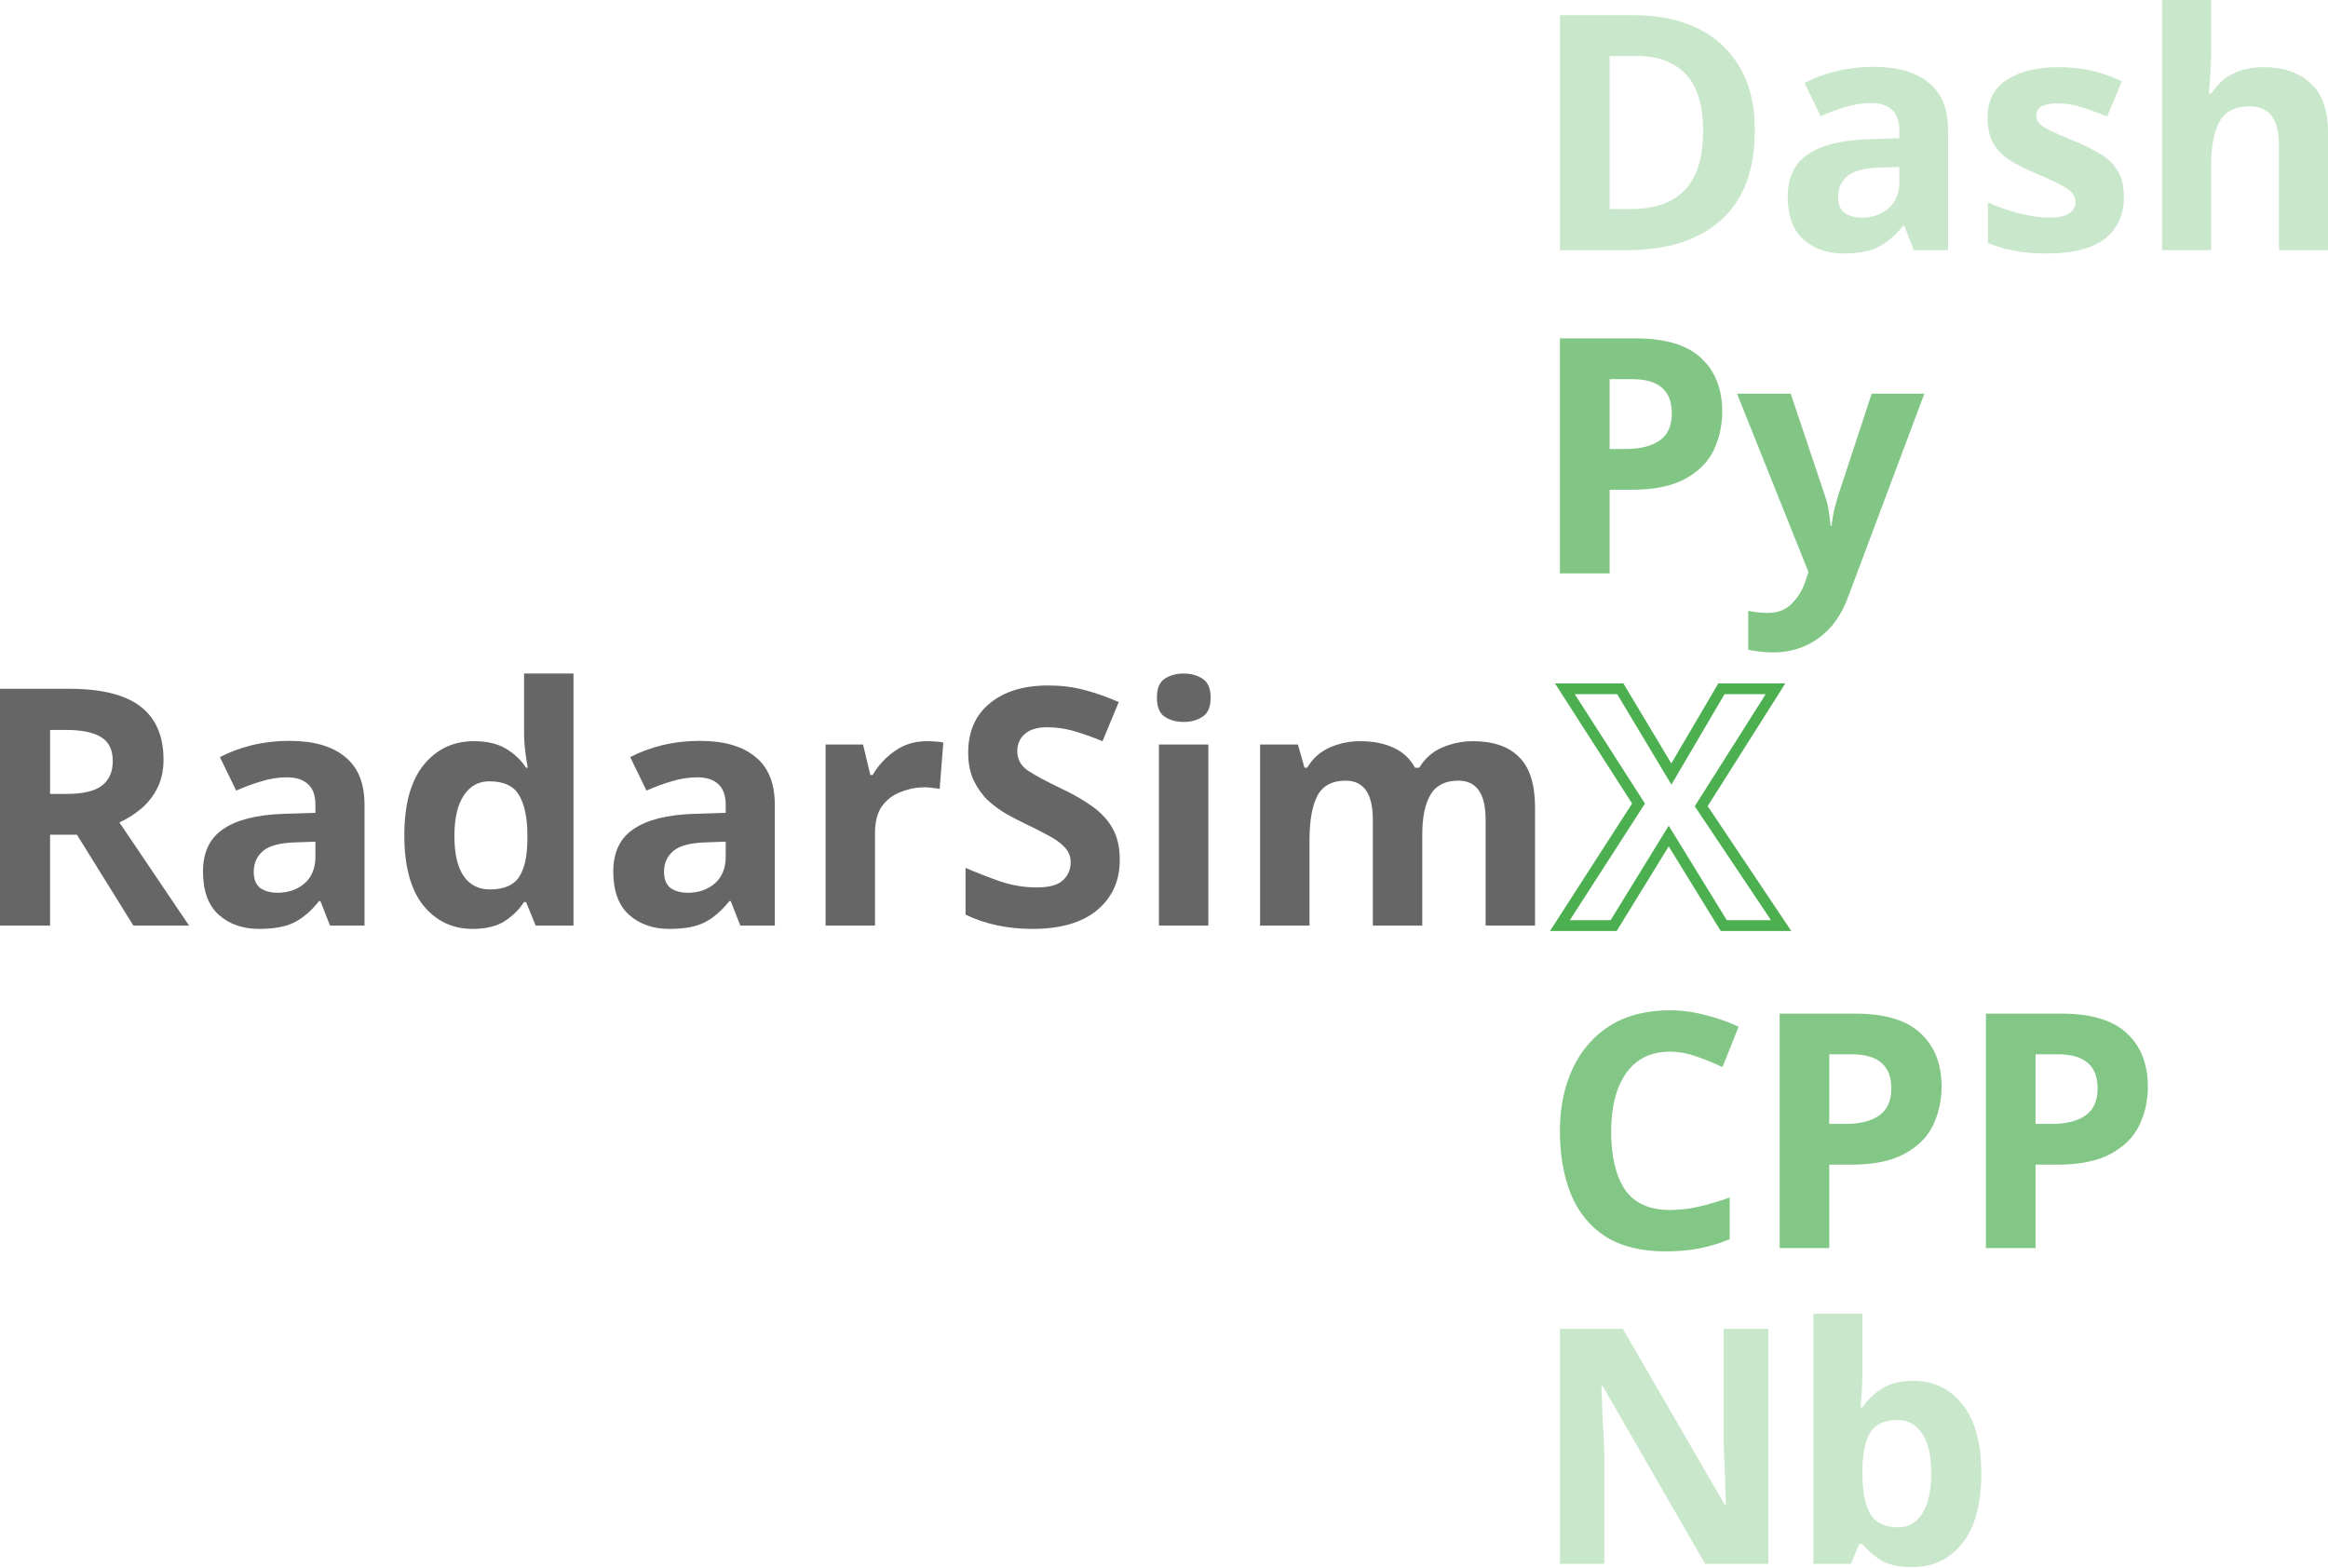
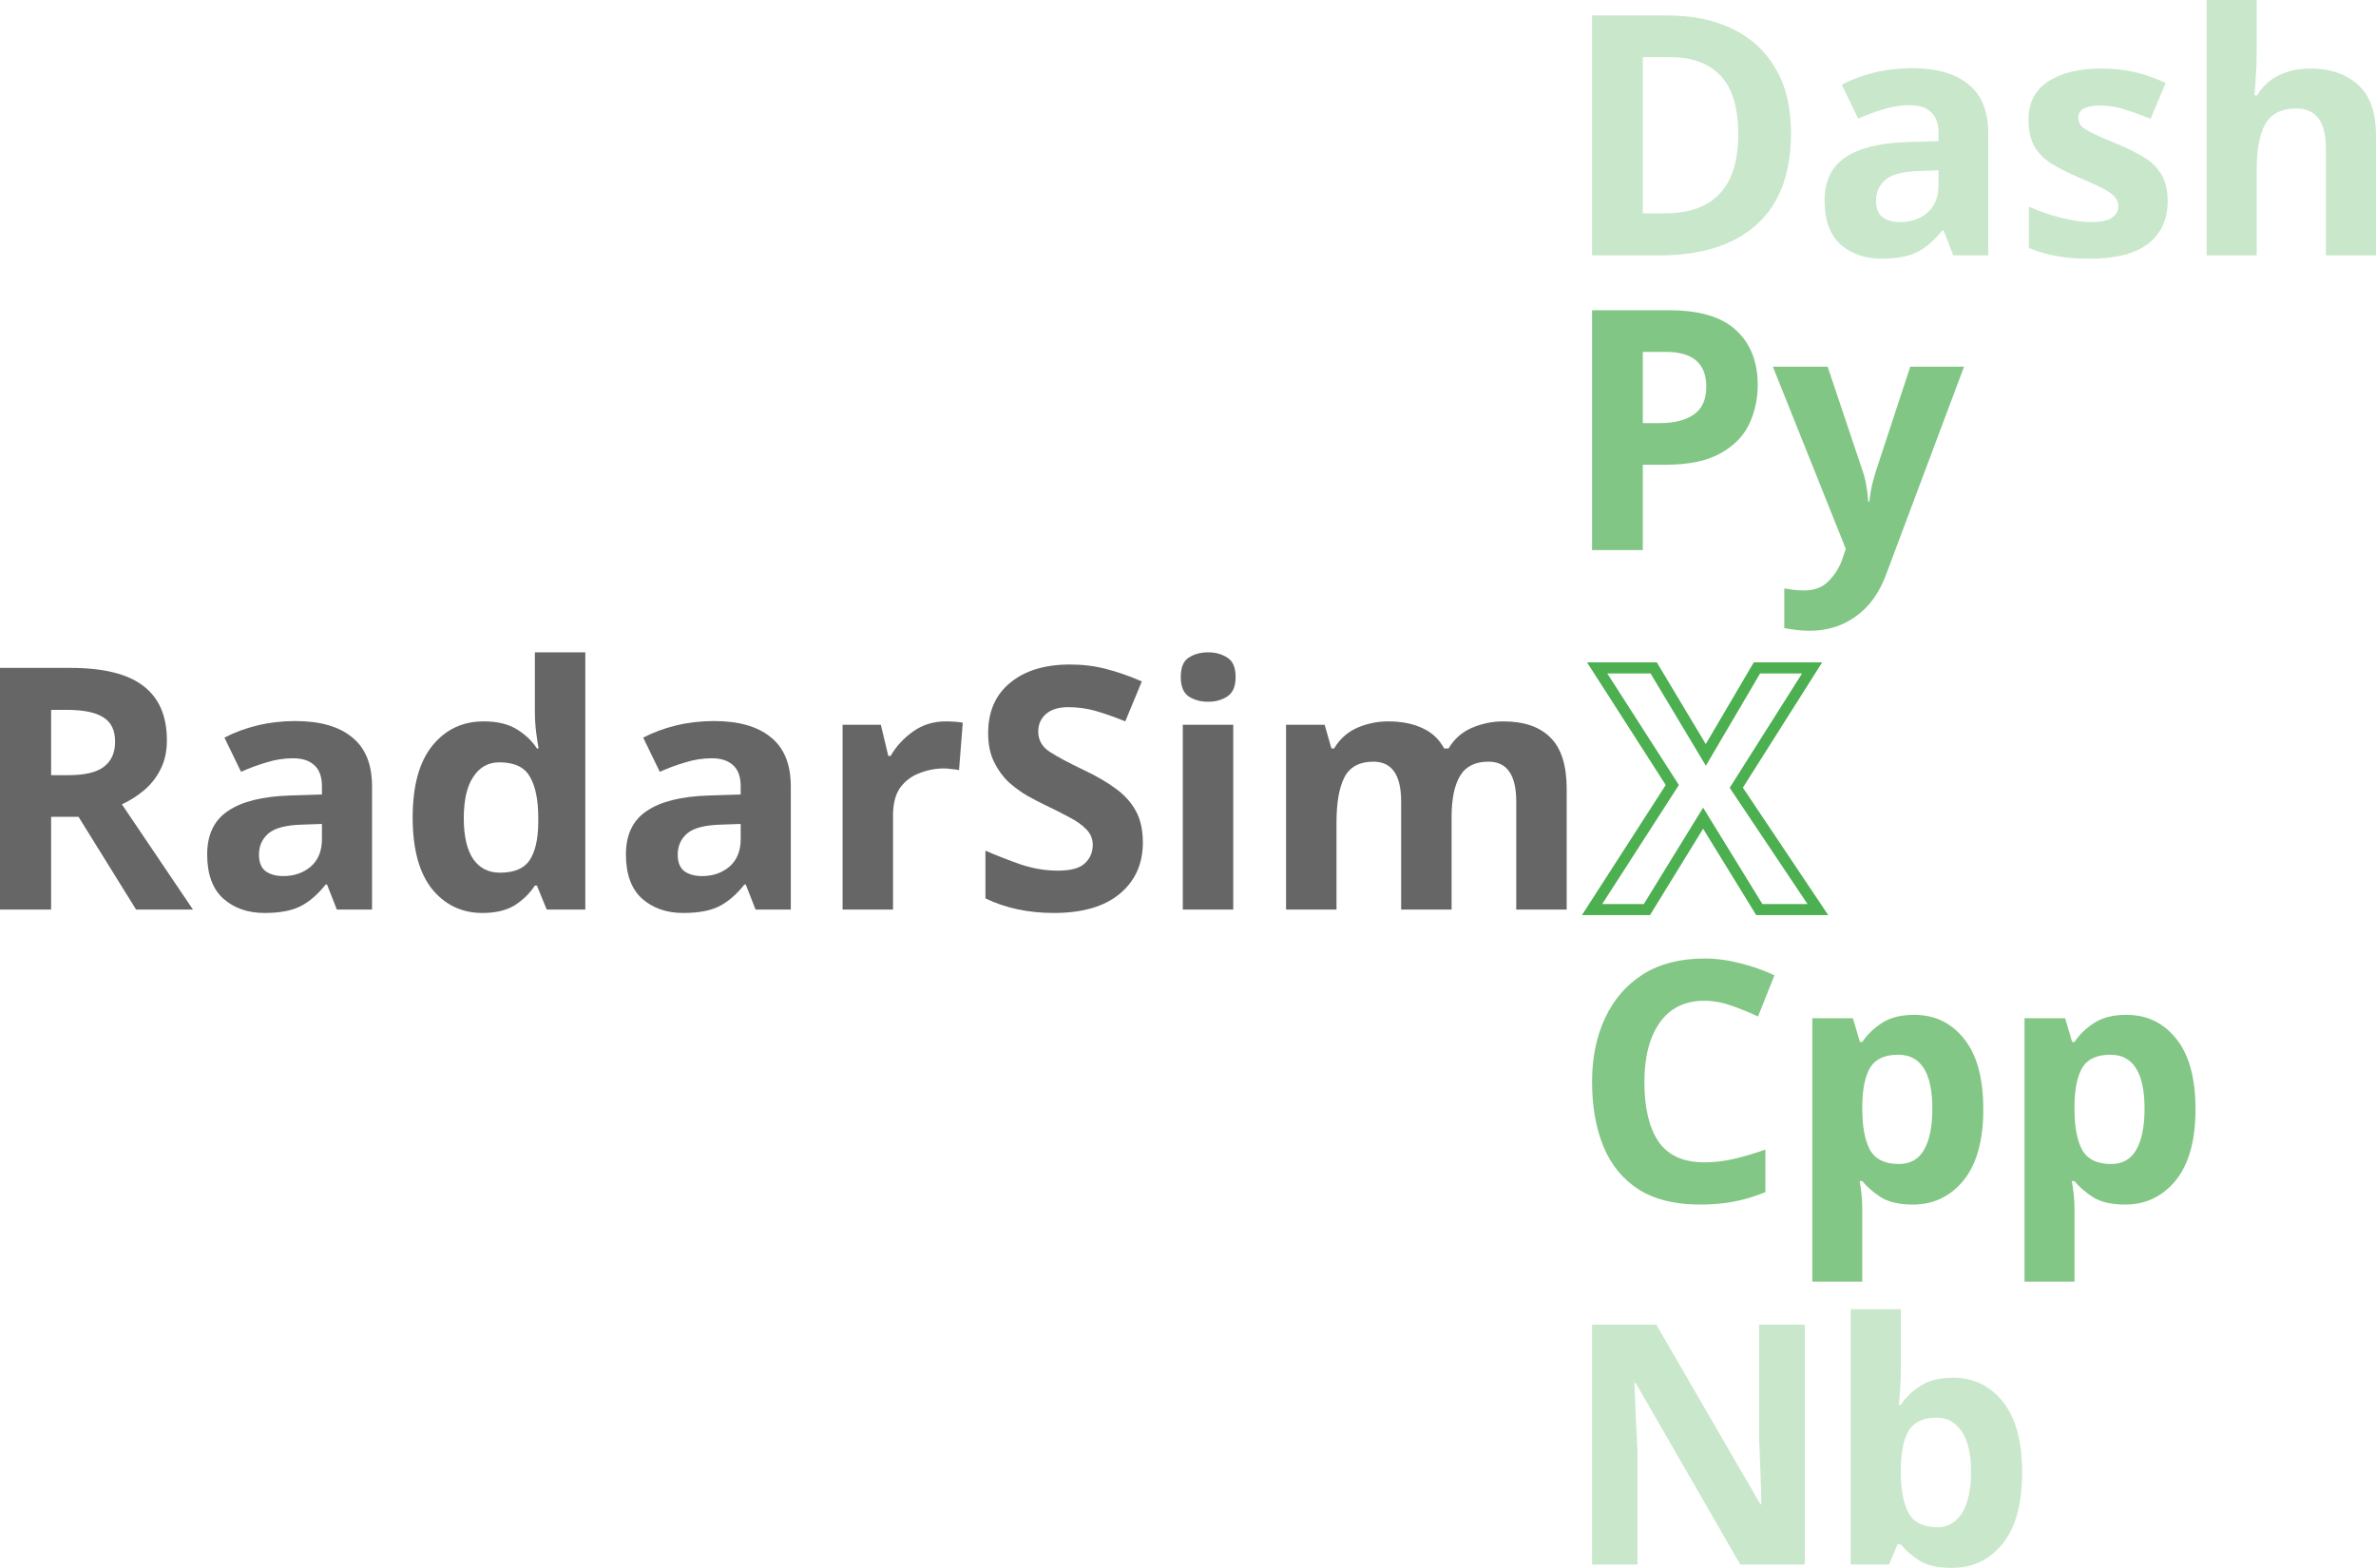
- <svg xmlns="http://www.w3.org/2000/svg" width="1075.141mm" height="723.819mm" viewBox="0 0 1075.141 723.819" version="1.1" id="svg8">
+ <svg xmlns="http://www.w3.org/2000/svg" width="1075.141mm" height="709.531mm" viewBox="0 0 1075.141 709.532" version="1.1" id="svg8">
  <defs id="defs2" />
-   <g id="layer1" transform="translate(-504.3846,-1.494419)">
+   <g id="layer1" transform="translate(-504.3846,-17.36943)">
    <g id="g402" transform="translate(3.050145,-5.345374)">
-       <path style="font-weight:bold;font-size:151.694px;font-family:'Noto Sans';-inkscape-font-specification:'Noto Sans Bold';fill:#4caf50;fill-opacity:0.698;stroke-width:12.756" d="m 1272.567,492.585 q -13.197,0 -20.175,9.86 -6.978,9.86 -6.978,27.002 0,17.293 6.371,26.85 6.523,9.405 20.782,9.405 6.675,0 13.197,-1.517 6.675,-1.517 14.411,-4.247 v 19.265 q -7.13,2.882 -14.107,4.247 -6.978,1.365 -15.624,1.365 -16.686,0 -27.608,-6.826 -10.77,-6.978 -15.928,-19.417 -5.158,-12.591 -5.158,-29.277 0,-16.383 5.916,-28.974 5.916,-12.591 17.141,-19.72 11.377,-7.13 27.76,-7.13 8.04,0 16.08,2.124 8.191,1.972 15.624,5.461 l -7.433,18.658 q -6.068,-2.882 -12.287,-5.006 -6.068,-2.124 -11.984,-2.124 z m 85.252,-17.597 q 20.934,0 30.491,9.102 9.708,8.95 9.708,24.726 0,9.405 -3.944,17.748 -3.944,8.191 -13.197,13.197 -9.102,5.006 -24.878,5.006 h -9.86 v 38.53 h -22.906 V 474.988 Z m -1.214,18.81 h -10.467 v 32.159 h 7.585 q 9.708,0 15.321,-3.792 5.764,-3.944 5.764,-12.591 0,-15.776 -18.203,-15.776 z m 96.477,-18.81 q 20.934,0 30.491,9.102 9.708,8.95 9.708,24.726 0,9.405 -3.944,17.748 -3.944,8.191 -13.197,13.197 -9.102,5.006 -24.878,5.006 h -9.86 v 38.53 h -22.906 V 474.988 Z m -1.214,18.81 h -10.467 v 32.159 h 7.585 q 9.708,0 15.321,-3.792 5.764,-3.944 5.764,-12.591 0,-15.776 -18.203,-15.776 z" id="path1" aria-label="CPP" />
+       <path d="m 1272.567,475.607 q -13.197,0 -20.175,9.86 -6.978,9.86 -6.978,27.002 0,17.293 6.371,26.85 6.523,9.405 20.782,9.405 6.675,0 13.197,-1.517 6.675,-1.517 14.411,-4.247 v 19.265 q -7.13,2.882 -14.107,4.247 -6.978,1.365 -15.624,1.365 -16.686,0 -27.608,-6.826 -10.77,-6.978 -15.928,-19.417 -5.158,-12.591 -5.158,-29.277 0,-16.383 5.916,-28.974 5.916,-12.591 17.141,-19.72 11.377,-7.13 27.76,-7.13 8.04,0 16.08,2.124 8.191,1.972 15.624,5.461 l -7.433,18.658 q -6.068,-2.882 -12.287,-5.006 -6.068,-2.124 -11.984,-2.124 z m 94.96,6.371 q 13.956,0 22.602,10.922 8.646,10.77 8.646,31.856 0,21.085 -8.95,32.159 -8.95,10.922 -22.906,10.922 -8.95,0 -14.259,-3.186 -5.309,-3.337 -8.646,-7.433 h -1.214 q 1.214,6.371 1.214,12.136 v 33.373 h -22.602 V 483.495 h 18.355 l 3.186,10.77 h 1.062 q 3.337,-5.006 8.95,-8.647 5.613,-3.641 14.563,-3.641 z m -7.281,18.052 q -8.798,0 -12.439,5.461 -3.489,5.461 -3.792,16.686 v 2.427 q 0,11.984 3.489,18.507 3.641,6.371 13.046,6.371 7.736,0 11.377,-6.371 3.792,-6.523 3.792,-18.658 0,-24.423 -15.473,-24.423 z m 103.304,-18.052 q 13.956,0 22.602,10.922 8.646,10.77 8.646,31.856 0,21.085 -8.95,32.159 -8.95,10.922 -22.906,10.922 -8.95,0 -14.259,-3.186 -5.309,-3.337 -8.646,-7.433 h -1.214 q 1.214,6.371 1.214,12.136 v 33.373 h -22.602 V 483.495 h 18.355 l 3.186,10.77 h 1.062 q 3.337,-5.006 8.95,-8.647 5.613,-3.641 14.563,-3.641 z m -7.281,18.052 q -8.798,0 -12.439,5.461 -3.489,5.461 -3.792,16.686 v 2.427 q 0,11.984 3.489,18.507 3.641,6.371 13.046,6.371 7.736,0 11.377,-6.371 3.792,-6.523 3.792,-18.658 0,-24.423 -15.473,-24.423 z" id="text1" style="font-weight:bold;font-size:151.694px;font-family:'Noto Sans';-inkscape-font-specification:'Noto Sans Bold';fill:#4caf50;fill-opacity:0.698;stroke-width:0.265" aria-label="Cpp" />
      <path d="m 533.196,324.969 q 22.365,0 32.934,8.119 10.723,8.119 10.723,24.662 0,7.506 -2.91,13.174 -2.757,5.515 -7.506,9.497 -4.595,3.83 -9.957,6.28 l 32.168,47.64 h -25.735 l -26.041,-41.972 h -12.408 v 41.972 H 501.334 V 324.969 Z m -1.685,18.995 h -7.046 v 29.564 h 7.506 q 11.489,0 16.39,-3.83 5.055,-3.83 5.055,-11.335 0,-7.812 -5.361,-11.029 -5.208,-3.37 -16.544,-3.37 z" style="font-weight:bold;font-size:153.182px;font-family:'Noto Sans';-inkscape-font-specification:'Noto Sans Bold';fill:#666666;stroke-width:3.8;stroke-linecap:round" id="path4131" />
      <path d="m 634.909,349.019 q 16.85,0 25.735,7.353 9.038,7.2 9.038,22.211 v 55.758 h -15.931 l -4.442,-11.335 h -0.613 q -5.361,6.74 -11.335,9.804 -5.974,3.064 -16.39,3.064 -11.182,0 -18.535,-6.434 -7.353,-6.587 -7.353,-20.067 0,-13.327 9.344,-19.607 9.344,-6.434 28.032,-7.046 l 14.552,-0.46 v -3.676 q 0,-6.587 -3.523,-9.65 -3.37,-3.064 -9.497,-3.064 -6.127,0 -11.948,1.838 -5.821,1.685 -11.642,4.289 l -7.506,-15.471 q 6.74,-3.523 14.859,-5.515 8.272,-1.991 17.156,-1.991 z m 3.217,46.874 q -11.029,0.306 -15.318,3.983 -4.289,3.676 -4.289,9.65 0,5.208 3.064,7.506 3.064,2.145 7.965,2.145 7.353,0 12.408,-4.289 5.055,-4.442 5.055,-12.408 v -6.893 z" style="font-weight:bold;font-size:153.182px;font-family:'Noto Sans';-inkscape-font-specification:'Noto Sans Bold';fill:#666666;stroke-width:3.8;stroke-linecap:round" id="path4133" />
      <path d="m 719.619,435.873 q -13.94,0 -22.824,-10.876 -8.731,-11.029 -8.731,-32.321 0,-21.445 8.885,-32.475 8.885,-11.029 23.284,-11.029 9.038,0 14.859,3.523 5.821,3.523 9.191,8.731 h 0.766 q -0.46,-2.451 -1.072,-7.046 -0.613,-4.749 -0.613,-9.65 v -26.807 h 22.824 v 116.418 h -17.463 l -4.442,-10.876 h -0.919 q -3.37,5.208 -9.038,8.885 -5.668,3.523 -14.705,3.523 z m 7.965,-18.229 q 9.497,0 13.327,-5.515 3.83,-5.668 3.983,-16.85 v -2.451 q 0,-12.255 -3.83,-18.688 -3.676,-6.434 -13.786,-6.434 -7.506,0 -11.795,6.587 -4.289,6.434 -4.289,18.688 0,12.255 4.289,18.535 4.289,6.127 12.101,6.127 z" style="font-weight:bold;font-size:153.182px;font-family:'Noto Sans';-inkscape-font-specification:'Noto Sans Bold';fill:#666666;stroke-width:3.8;stroke-linecap:round" id="path4135" />
      <path d="m 824.395,349.019 q 16.85,0 25.735,7.353 9.038,7.2 9.038,22.211 v 55.758 h -15.931 l -4.442,-11.335 h -0.613 q -5.361,6.74 -11.335,9.804 -5.974,3.064 -16.39,3.064 -11.182,0 -18.535,-6.434 -7.353,-6.587 -7.353,-20.067 0,-13.327 9.344,-19.607 9.344,-6.434 28.032,-7.046 l 14.552,-0.46 v -3.676 q 0,-6.587 -3.523,-9.65 -3.37,-3.064 -9.497,-3.064 -6.127,0 -11.948,1.838 -5.821,1.685 -11.642,4.289 l -7.506,-15.471 q 6.74,-3.523 14.859,-5.515 8.272,-1.991 17.156,-1.991 z m 3.217,46.874 q -11.029,0.306 -15.318,3.983 -4.289,3.676 -4.289,9.65 0,5.208 3.064,7.506 3.064,2.145 7.965,2.145 7.353,0 12.408,-4.289 5.055,-4.442 5.055,-12.408 v -6.893 z" style="font-weight:bold;font-size:153.182px;font-family:'Noto Sans';-inkscape-font-specification:'Noto Sans Bold';fill:#666666;stroke-width:3.8;stroke-linecap:round" id="path4137" />
      <path d="m 929.325,349.172 q 1.685,0 3.983,0.153 2.298,0.153 3.676,0.46 l -1.685,21.445 q -1.072,-0.306 -3.217,-0.46 -1.991,-0.306 -3.523,-0.306 -5.821,0 -11.182,2.145 -5.361,1.991 -8.731,6.587 -3.217,4.595 -3.217,12.561 v 42.585 h -22.824 v -83.637 h 17.31 l 3.37,14.093 h 1.072 q 3.676,-6.434 10.11,-11.029 6.434,-4.595 14.859,-4.595 z" style="font-weight:bold;font-size:153.182px;font-family:'Noto Sans';-inkscape-font-specification:'Noto Sans Bold';fill:#666666;stroke-width:3.8;stroke-linecap:round" id="path4139" />
      <path d="m 1018.477,404.011 q 0,14.552 -10.569,23.284 -10.416,8.578 -29.717,8.578 -17.31,0 -30.943,-6.587 v -21.599 q 7.812,3.37 16.084,6.28 8.425,2.757 16.697,2.757 8.578,0 12.101,-3.217 3.676,-3.37 3.676,-8.425 0,-4.136 -2.91,-7.046 -2.757,-2.91 -7.506,-5.361 -4.749,-2.604 -10.876,-5.515 -3.83,-1.838 -8.272,-4.289 -4.442,-2.604 -8.578,-6.28 -3.983,-3.83 -6.587,-9.191 -2.604,-5.361 -2.604,-12.867 0,-14.705 9.957,-22.824 9.957,-8.272 27.113,-8.272 8.578,0 16.237,1.991 7.812,1.991 16.237,5.668 l -7.506,18.075 q -7.506,-3.064 -13.48,-4.749 -5.974,-1.685 -12.255,-1.685 -6.587,0 -10.11,3.064 -3.523,3.064 -3.523,7.965 0,5.821 5.208,9.191 5.208,3.37 15.471,8.272 8.425,3.983 14.246,8.272 5.974,4.289 9.191,10.11 3.217,5.821 3.217,14.399 z" style="font-weight:bold;font-size:153.182px;font-family:'Noto Sans';-inkscape-font-specification:'Noto Sans Bold';fill:#666666;stroke-width:3.8;stroke-linecap:round" id="path4141" />
      <path d="m 1048.041,317.923 q 5.055,0 8.731,2.451 3.676,2.298 3.676,8.731 0,6.28 -3.676,8.731 -3.676,2.451 -8.731,2.451 -5.208,0 -8.884,-2.451 -3.523,-2.451 -3.523,-8.731 0,-6.434 3.523,-8.731 3.676,-2.451 8.884,-2.451 z m 11.335,32.781 v 83.637 h -22.824 v -83.637 z" style="font-weight:bold;font-size:153.182px;font-family:'Noto Sans';-inkscape-font-specification:'Noto Sans Bold';fill:#666666;stroke-width:3.8;stroke-linecap:round" id="path4143" />
      <path d="m 1181.463,349.172 q 14.246,0 21.445,7.353 7.353,7.2 7.353,23.284 v 54.533 h -22.824 v -48.865 q 0,-18.075 -12.561,-18.075 -9.038,0 -12.867,6.434 -3.829,6.434 -3.829,18.535 v 41.972 h -22.824 v -48.865 q 0,-18.075 -12.561,-18.075 -9.497,0 -13.174,7.2 -3.523,7.046 -3.523,20.373 v 39.368 h -22.824 v -83.637 h 17.463 l 3.064,10.723 h 1.225 q 3.83,-6.434 10.416,-9.344 6.74,-2.91 13.94,-2.91 9.191,0 15.624,3.064 6.434,2.91 9.804,9.191 h 1.991 q 3.829,-6.434 10.569,-9.344 6.893,-2.91 14.093,-2.91 z" style="font-weight:bold;font-size:153.182px;font-family:'Noto Sans';-inkscape-font-specification:'Noto Sans Bold';fill:#666666;stroke-width:3.8;stroke-linecap:round" id="path4145" />
      <path d="m 1323.922,434.341 h -26.5 l -25.428,-41.359 -25.428,41.359 h -24.816 l 36.304,-56.371 -34.006,-53.001 h 25.581 l 23.59,39.368 23.13,-39.368 h 24.969 l -34.313,54.226 z" id="path4147" style="font-weight:bold;font-size:153.182px;font-family:'Noto Sans';-inkscape-font-specification:'Noto Sans Bold';fill:none;fill-opacity:1;stroke:#4caf50;stroke-width:5;stroke-linecap:round;stroke-dasharray:none;stroke-opacity:1" />
      <g aria-label="Py" id="text386" style="font-weight:bold;font-size:152.047px;font-family:'Noto Sans';-inkscape-font-specification:'Noto Sans Bold';opacity:1;fill:#4caf50;fill-opacity:0.7;stroke:none;stroke-width:3.8;stroke-linecap:round" transform="translate(-4.8222,2.267857)">
        <path d="m 1261.238,160.843 q 20.983,0 30.561,9.123 9.731,8.971 9.731,24.784 0,9.427 -3.953,17.79 -3.953,8.211 -13.228,13.228 -9.123,5.018 -24.936,5.018 h -9.883 V 269.405 h -22.959 V 160.843 Z m -1.216,18.854 h -10.491 v 32.234 h 7.602 q 9.731,0 15.357,-3.801 5.778,-3.953 5.778,-12.62 0,-15.813 -18.246,-15.813 z" id="path1109" style="fill:#4caf50;fill-opacity:0.7;stroke:none" />
        <path d="m 1308.373,186.387 h 24.784 l 15.661,46.678 q 1.216,3.345 1.825,6.994 0.608,3.497 0.912,7.45 h 0.456 q 0.456,-3.953 1.216,-7.45 0.912,-3.649 1.977,-6.994 l 15.357,-46.678 h 24.328 l -35.123,93.661 q -4.713,12.924 -13.836,19.31 -8.971,6.538 -20.83,6.538 -3.801,0 -6.69,-0.456 -2.737,-0.304 -4.865,-0.76 v -17.942 q 1.673,0.304 3.953,0.608 2.433,0.304 5.018,0.304 7.146,0 11.252,-4.409 4.257,-4.257 6.234,-10.339 l 1.368,-4.105 z" id="path1111" style="fill:#4caf50;fill-opacity:0.7;stroke:none" />
      </g>
-       <g aria-label="Dash" id="text386-3-4" style="font-weight:bold;font-size:152.047px;font-family:'Noto Sans';-inkscape-font-specification:'Noto Sans Bold';opacity:1;fill:#4caf50;fill-opacity:0.3;stroke:none;stroke-width:3.8;stroke-linecap:round" transform="translate(-11.89,29.48214)">
+       <g aria-label="Dash" id="text386-3-4" style="font-weight:bold;font-size:152.047px;font-family:'Noto Sans';-inkscape-font-specification:'Noto Sans Bold';opacity:1;fill:#4caf50;fill-opacity:0.3;stroke:none;stroke-width:3.8;stroke-linecap:round" transform="translate(-11.89,45.35715)">
        <path d="m 1323.651,37.568 q 0,27.521 -15.661,41.509 -15.509,13.836 -43.638,13.836 h -30.713 V -15.648 h 34.059 q 17.029,0 29.497,6.082 12.62,6.082 19.462,17.942 6.994,11.708 6.994,29.193 z m -23.871,0.608 q 0,-18.094 -7.906,-26.456 -7.907,-8.515 -22.959,-8.515 h -12.316 v 70.702 h 9.883 q 33.298,0 33.298,-35.731 z" id="path1100" style="fill:#4caf50;fill-opacity:0.3;stroke:none" />
        <path d="m 1378.388,8.223 q 16.725,0 25.544,7.298 8.971,7.146 8.971,22.047 V 92.913 H 1397.09 l -4.409,-11.251 h -0.608 q -5.322,6.69 -11.252,9.731 -5.93,3.041 -16.269,3.041 -11.1,0 -18.398,-6.386 -7.298,-6.538 -7.298,-19.918 0,-13.228 9.275,-19.462 9.275,-6.386 27.825,-6.994 L 1390.4,41.217 v -3.649 q 0,-6.538 -3.497,-9.579 -3.345,-3.041 -9.427,-3.041 -6.082,0 -11.86,1.825 -5.778,1.673 -11.556,4.257 l -7.45,-15.357 q 6.69,-3.497 14.749,-5.474 8.21,-1.977 17.029,-1.977 z m 3.193,46.526 q -10.947,0.304 -15.205,3.953 -4.257,3.649 -4.257,9.579 0,5.17 3.041,7.45 3.041,2.129 7.906,2.129 7.298,0 12.316,-4.257 5.018,-4.409 5.018,-12.316 v -6.842 z" id="path1102" style="fill:#4caf50;fill-opacity:0.3;stroke:none" />
        <path d="m 1494.096,68.282 q 0,12.62 -8.971,19.462 -8.819,6.69 -26.456,6.69 -8.667,0 -14.901,-1.216 -6.234,-1.064 -12.468,-3.649 v -18.702 q 6.69,3.041 14.444,5.018 7.754,1.977 13.684,1.977 6.69,0 9.427,-1.977 2.889,-1.977 2.889,-5.17 0,-2.129 -1.216,-3.801 -1.064,-1.673 -4.865,-3.801 -3.801,-2.129 -11.86,-5.474 -7.754,-3.345 -12.772,-6.538 -5.018,-3.345 -7.45,-7.906 -2.433,-4.713 -2.433,-11.708 0,-11.556 8.971,-17.333 8.971,-5.778 23.871,-5.778 7.754,0 14.749,1.52 6.994,1.52 14.444,5.018 l -6.842,16.269 q -6.082,-2.585 -11.556,-4.257 -5.474,-1.825 -11.1,-1.825 -10.035,0 -10.035,5.474 0,1.977 1.216,3.649 1.368,1.52 5.018,3.345 3.801,1.825 11.099,4.866 7.146,2.889 12.316,6.082 5.17,3.041 7.906,7.754 2.889,4.561 2.889,12.012 z" id="path1104" style="fill:#4caf50;fill-opacity:0.3;stroke:none" />
        <path d="m 1534.388,0.925 q 0,6.082 -0.456,11.708 -0.304,5.626 -0.608,7.906 h 1.216 q 3.953,-6.386 10.187,-9.275 6.234,-2.889 13.836,-2.889 13.532,0 21.591,7.298 8.21,7.146 8.21,23.111 v 54.129 h -22.655 V 44.41 q 0,-17.942 -13.38,-17.942 -10.187,0 -14.14,7.146 -3.801,6.994 -3.801,20.222 v 39.076 h -22.655 V -22.642 h 22.655 z" id="path1106" style="fill:#4caf50;fill-opacity:0.3;stroke:none" />
      </g>
-       <g aria-label="Notebook" id="text386-3-4-2" style="font-weight:bold;font-size:152.047px;font-family:'Noto Sans';-inkscape-font-specification:'Noto Sans Bold';opacity:1;fill:#4caf50;fill-opacity:0.3;stroke:none;stroke-width:3.8;stroke-linecap:round" transform="translate(-2.5541,-6.047619)">
+       <g aria-label="Notebook" id="text386-3-4-2" style="font-weight:bold;font-size:152.047px;font-family:'Noto Sans';-inkscape-font-specification:'Noto Sans Bold';opacity:1;fill:#4caf50;fill-opacity:0.3;stroke:none;stroke-width:3.8;stroke-linecap:round" transform="translate(-2.5541,-4.460119)">
        <path d="m 1320.55,735.186 h -29.193 l -47.287,-82.105 h -0.608 q 0.304,7.754 0.608,15.509 0.456,7.754 0.76,15.509 v 51.088 h -20.526 V 626.624 h 29.041 l 47.135,81.345 h 0.456 q -0.152,-7.602 -0.456,-15.053 -0.304,-7.45 -0.608,-14.901 v -51.392 h 20.678 z" id="path1117" style="fill:#4caf50;fill-opacity:0.3;stroke:none" />
        <path d="m 1364.014,646.543 q 0,4.713 -0.304,9.275 -0.304,4.561 -0.608,7.146 h 0.912 q 3.345,-5.17 8.971,-8.667 5.626,-3.649 14.597,-3.649 13.988,0 22.655,10.947 8.667,10.795 8.667,31.93 0,21.287 -8.819,32.234 -8.819,10.947 -23.111,10.947 -9.123,0 -14.444,-3.193 -5.17,-3.345 -8.515,-7.45 h -1.52 l -3.801,9.123 h -17.333 V 619.63 h 22.655 z m 16.269,22.199 q -8.819,0 -12.468,5.474 -3.497,5.474 -3.801,16.725 v 2.433 q 0,12.012 3.497,18.55 3.649,6.386 13.076,6.386 6.994,0 11.099,-6.386 4.105,-6.538 4.105,-18.702 0,-12.164 -4.257,-18.246 -4.105,-6.234 -11.252,-6.234 z" id="path1125" style="fill:#4caf50;fill-opacity:0.3;stroke:none" />
      </g>
    </g>
  </g>
</svg>
